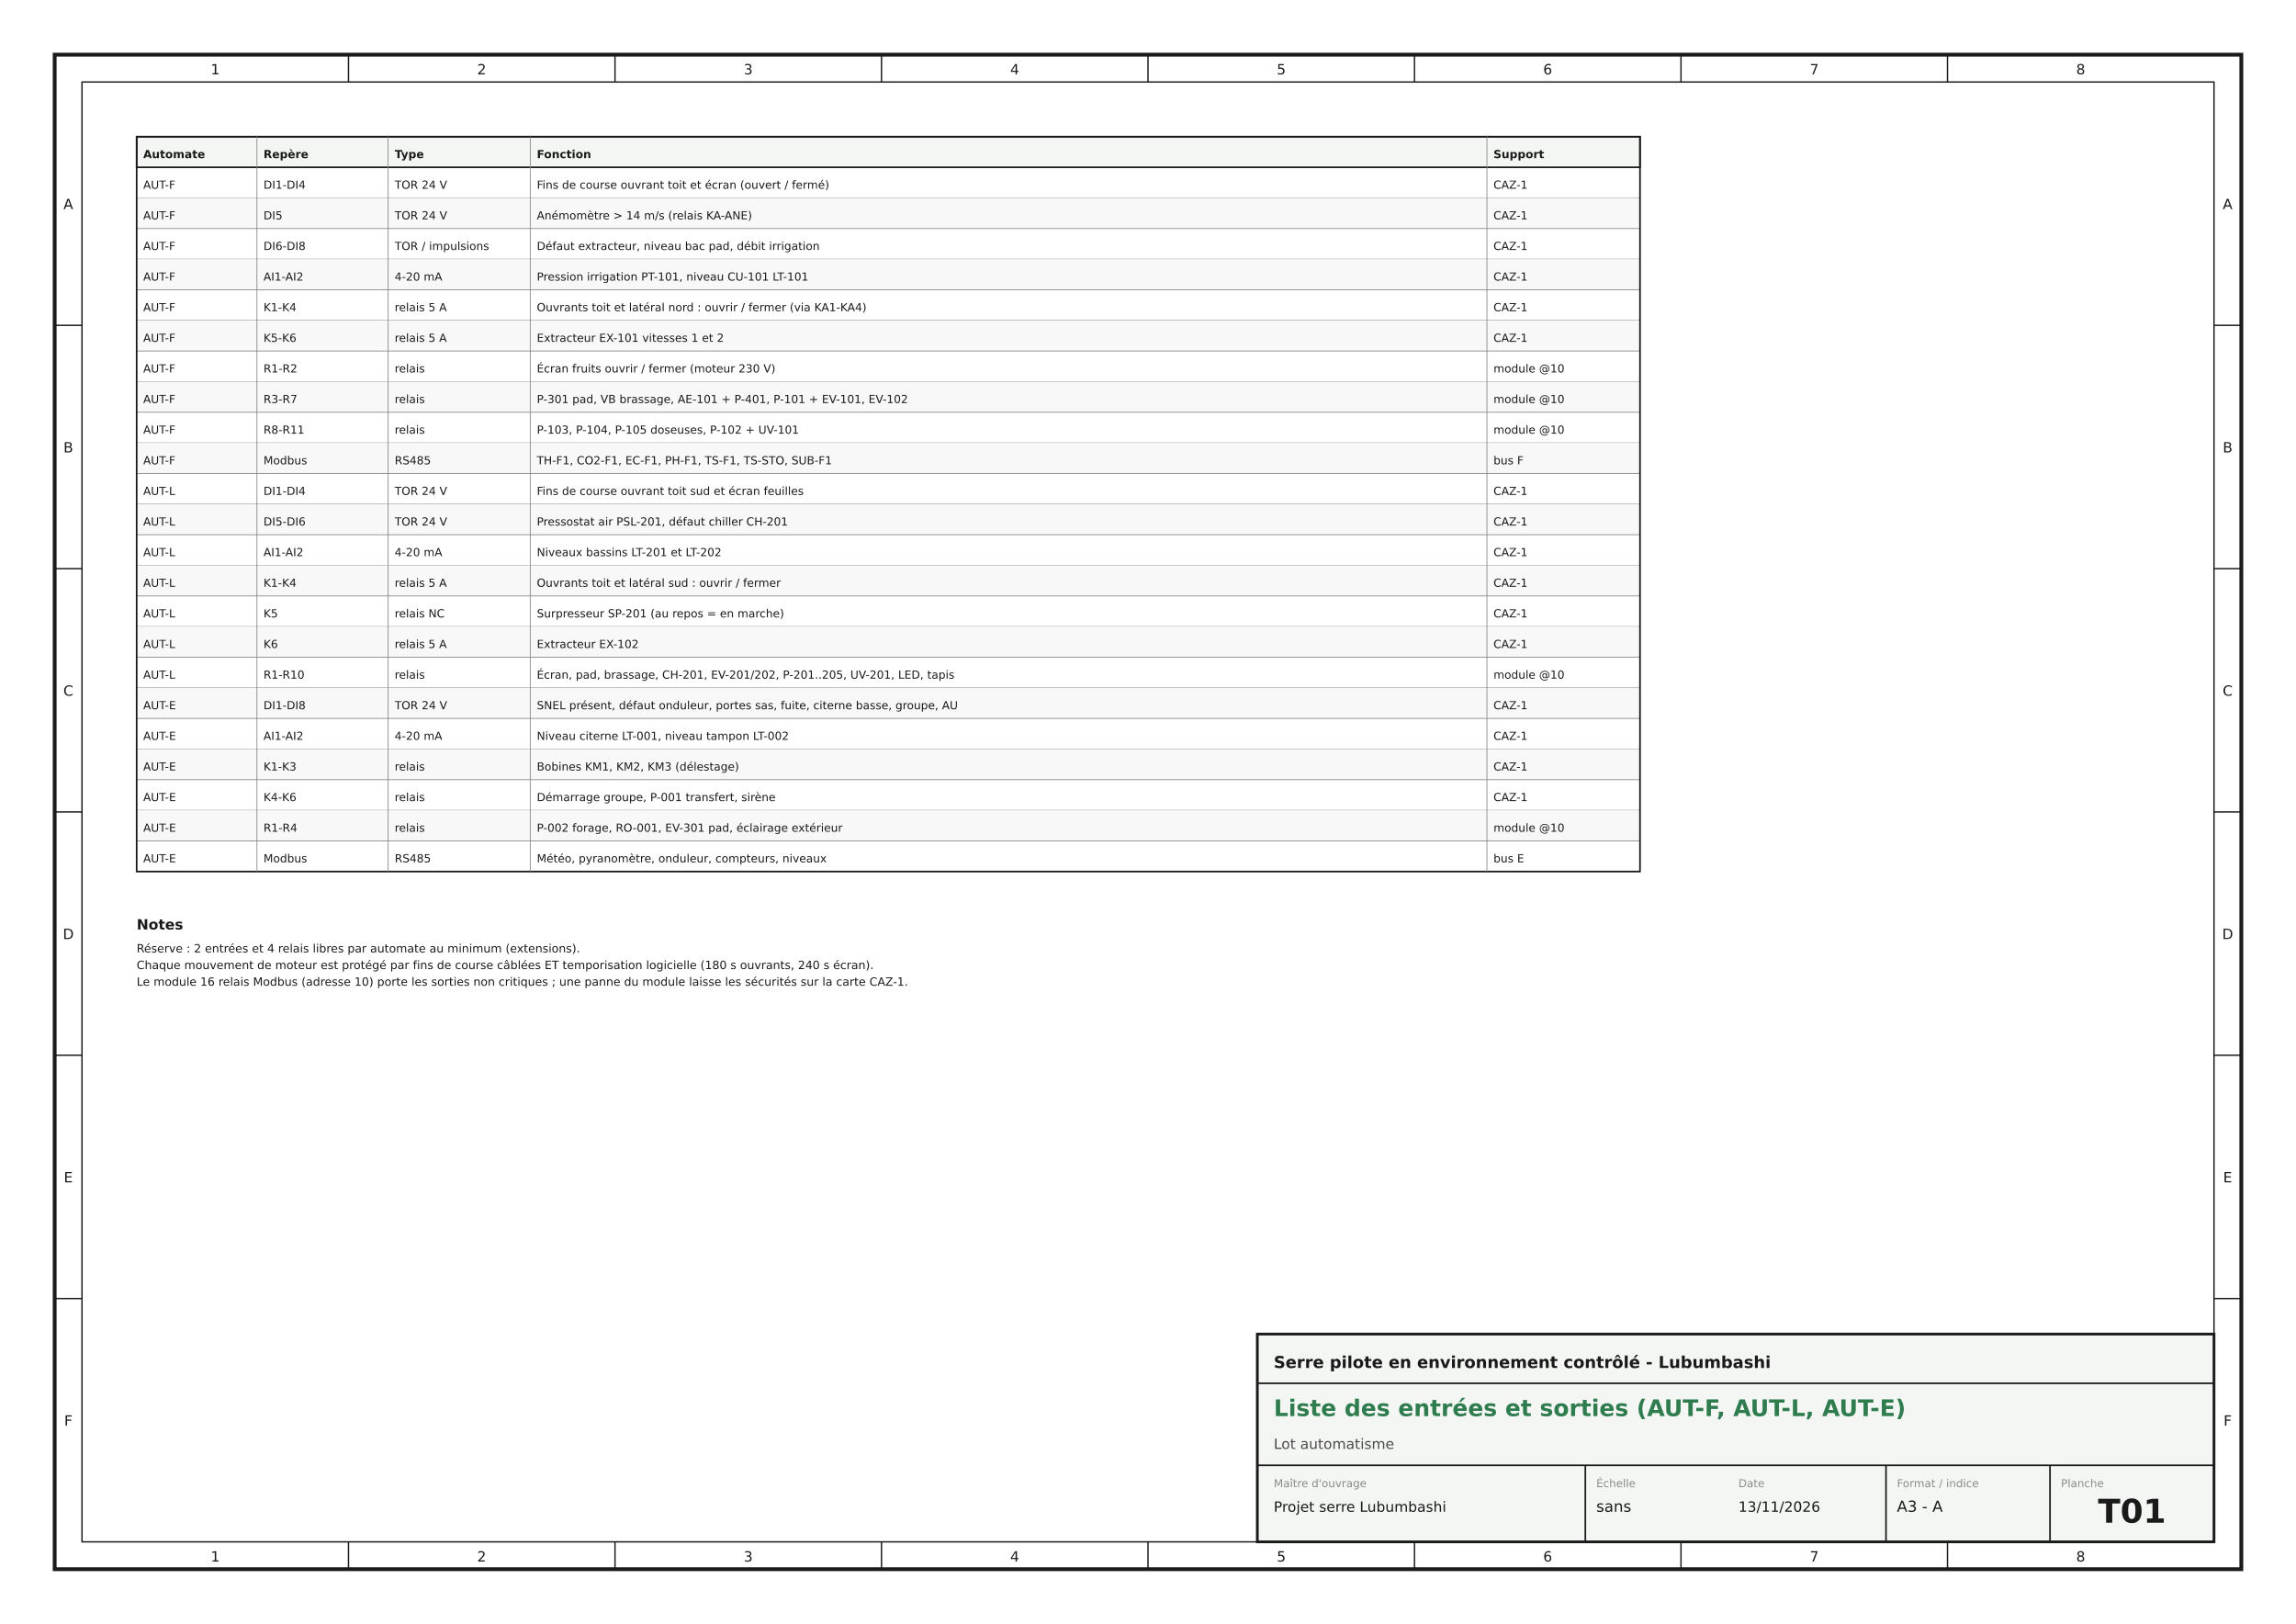
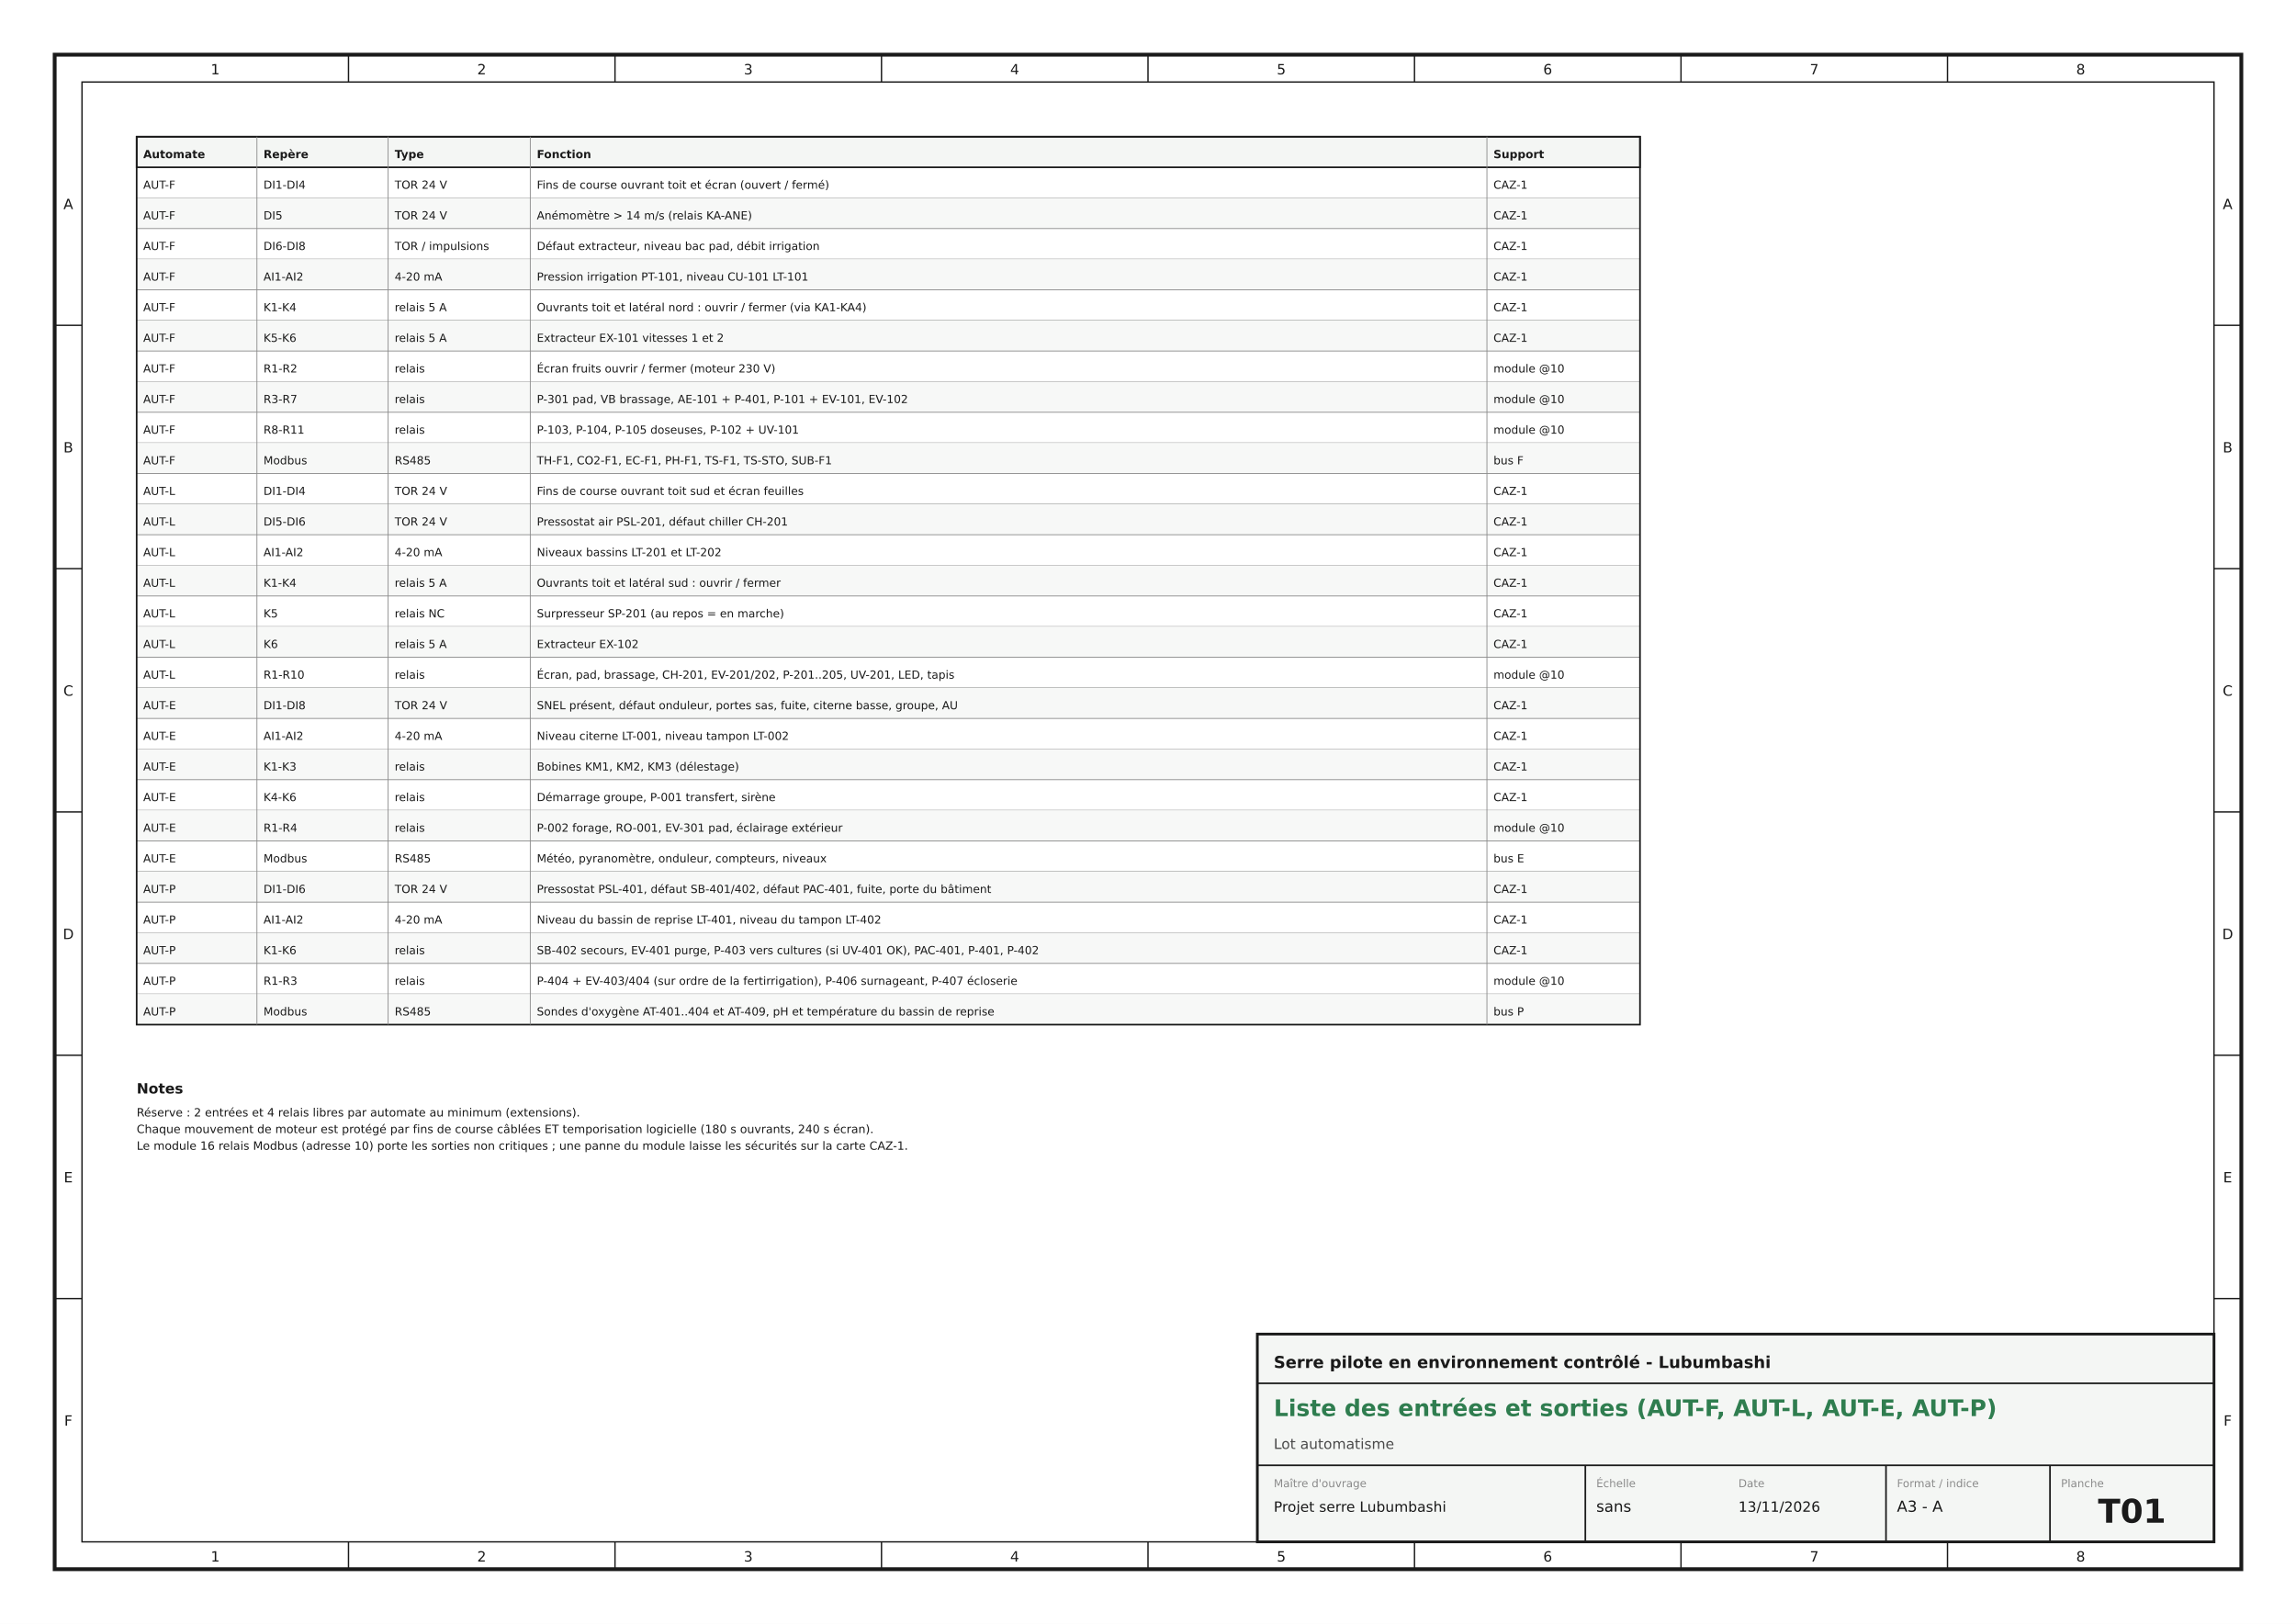
<svg xmlns="http://www.w3.org/2000/svg" width="420.0mm" height="297.0mm" viewBox="0 0 420.0 297.0" font-family="DejaVu Sans, Arial, sans-serif">
  <defs>
    <marker id="fl" viewBox="0 0 10 10" refX="9" refY="5" markerWidth="3.5" markerHeight="3.5" orient="auto-start-reverse">
      <path d="M0,0 L10,5 L0,10 Z" fill="#1a1a1a" />
    </marker>
    <marker id="fc" viewBox="0 0 10 10" refX="5" refY="5" markerWidth="2.6" markerHeight="2.6" orient="auto-start-reverse">
      <path d="M0,1 L10,5 L0,9 Z" fill="#4a4a4a" />
    </marker>
    <pattern id="hach" width="2" height="2" patternUnits="userSpaceOnUse" patternTransform="rotate(45)">
      <line x1="0" y1="0" x2="0" y2="2" stroke="#8a8a8a" stroke-width="0.25" />
    </pattern>
    <pattern id="beton" width="4" height="4" patternUnits="userSpaceOnUse">
      <circle cx="1" cy="1" r="0.3" fill="#8a8a8a" />
      <circle cx="3" cy="2.6" r="0.25" fill="#8a8a8a" />
    </pattern>
  </defs>
  <rect width="420.0" height="297.0" fill="#fff" />
  <rect x="25.00" y="25.00" width="275.00" height="5.60" rx="0" fill="#f4f6f4" stroke="#1a1a1a" stroke-width="0.3" />
  <text x="26.20" y="28.92" font-size="2.05" text-anchor="start" fill="#1a1a1a" font-weight="700">Automate</text>
  <text x="48.20" y="28.92" font-size="2.05" text-anchor="start" fill="#1a1a1a" font-weight="700">Repère</text>
  <text x="72.20" y="28.92" font-size="2.05" text-anchor="start" fill="#1a1a1a" font-weight="700">Type</text>
  <text x="98.20" y="28.92" font-size="2.05" text-anchor="start" fill="#1a1a1a" font-weight="700">Fonction</text>
  <text x="273.20" y="28.92" font-size="2.05" text-anchor="start" fill="#1a1a1a" font-weight="700">Support</text>
  <text x="26.20" y="34.52" font-size="2.05" text-anchor="start" fill="#1a1a1a">AUT-F</text>
  <text x="48.20" y="34.52" font-size="2.05" text-anchor="start" fill="#1a1a1a">DI1-DI4</text>
  <text x="72.20" y="34.52" font-size="2.05" text-anchor="start" fill="#1a1a1a">TOR 24 V</text>
  <text x="98.20" y="34.52" font-size="2.05" text-anchor="start" fill="#1a1a1a">Fins de course ouvrant toit et écran (ouvert / fermé)</text>
  <text x="273.20" y="34.52" font-size="2.05" text-anchor="start" fill="#1a1a1a">CAZ-1</text>
  <line x1="25.00" y1="36.20" x2="300.00" y2="36.20" stroke="#8a8a8a" stroke-width="0.15" />
  <rect x="25.00" y="36.20" width="275.00" height="5.60" rx="0" fill="#f7f8f7" stroke="none" stroke-width="0" />
  <text x="26.20" y="40.12" font-size="2.05" text-anchor="start" fill="#1a1a1a">AUT-F</text>
  <text x="48.20" y="40.12" font-size="2.05" text-anchor="start" fill="#1a1a1a">DI5</text>
  <text x="72.20" y="40.12" font-size="2.05" text-anchor="start" fill="#1a1a1a">TOR 24 V</text>
  <text x="98.20" y="40.12" font-size="2.05" text-anchor="start" fill="#1a1a1a">Anémomètre &gt; 14 m/s (relais KA-ANE)</text>
  <text x="273.20" y="40.12" font-size="2.05" text-anchor="start" fill="#1a1a1a">CAZ-1</text>
  <line x1="25.00" y1="41.80" x2="300.00" y2="41.80" stroke="#8a8a8a" stroke-width="0.15" />
  <text x="26.20" y="45.72" font-size="2.05" text-anchor="start" fill="#1a1a1a">AUT-F</text>
  <text x="48.20" y="45.72" font-size="2.05" text-anchor="start" fill="#1a1a1a">DI6-DI8</text>
  <text x="72.20" y="45.72" font-size="2.05" text-anchor="start" fill="#1a1a1a">TOR / impulsions</text>
  <text x="98.20" y="45.72" font-size="2.05" text-anchor="start" fill="#1a1a1a">Défaut extracteur, niveau bac pad, débit irrigation</text>
  <text x="273.20" y="45.72" font-size="2.05" text-anchor="start" fill="#1a1a1a">CAZ-1</text>
  <line x1="25.00" y1="47.40" x2="300.00" y2="47.40" stroke="#8a8a8a" stroke-width="0.15" />
  <rect x="25.00" y="47.40" width="275.00" height="5.60" rx="0" fill="#f7f8f7" stroke="none" stroke-width="0" />
  <text x="26.20" y="51.32" font-size="2.05" text-anchor="start" fill="#1a1a1a">AUT-F</text>
  <text x="48.20" y="51.32" font-size="2.05" text-anchor="start" fill="#1a1a1a">AI1-AI2</text>
  <text x="72.20" y="51.32" font-size="2.05" text-anchor="start" fill="#1a1a1a">4-20 mA</text>
  <text x="98.20" y="51.32" font-size="2.05" text-anchor="start" fill="#1a1a1a">Pression irrigation PT-101, niveau CU-101 LT-101</text>
  <text x="273.20" y="51.32" font-size="2.05" text-anchor="start" fill="#1a1a1a">CAZ-1</text>
  <line x1="25.00" y1="53.00" x2="300.00" y2="53.00" stroke="#8a8a8a" stroke-width="0.15" />
  <text x="26.20" y="56.92" font-size="2.05" text-anchor="start" fill="#1a1a1a">AUT-F</text>
  <text x="48.20" y="56.92" font-size="2.05" text-anchor="start" fill="#1a1a1a">K1-K4</text>
  <text x="72.20" y="56.92" font-size="2.05" text-anchor="start" fill="#1a1a1a">relais 5 A</text>
  <text x="98.20" y="56.92" font-size="2.05" text-anchor="start" fill="#1a1a1a">Ouvrants toit et latéral nord : ouvrir / fermer (via KA1-KA4)</text>
  <text x="273.20" y="56.92" font-size="2.05" text-anchor="start" fill="#1a1a1a">CAZ-1</text>
  <line x1="25.00" y1="58.60" x2="300.00" y2="58.60" stroke="#8a8a8a" stroke-width="0.15" />
  <rect x="25.00" y="58.60" width="275.00" height="5.60" rx="0" fill="#f7f8f7" stroke="none" stroke-width="0" />
  <text x="26.20" y="62.52" font-size="2.05" text-anchor="start" fill="#1a1a1a">AUT-F</text>
  <text x="48.20" y="62.52" font-size="2.05" text-anchor="start" fill="#1a1a1a">K5-K6</text>
  <text x="72.20" y="62.52" font-size="2.05" text-anchor="start" fill="#1a1a1a">relais 5 A</text>
  <text x="98.20" y="62.52" font-size="2.05" text-anchor="start" fill="#1a1a1a">Extracteur EX-101 vitesses 1 et 2</text>
  <text x="273.20" y="62.52" font-size="2.05" text-anchor="start" fill="#1a1a1a">CAZ-1</text>
  <line x1="25.00" y1="64.20" x2="300.00" y2="64.20" stroke="#8a8a8a" stroke-width="0.15" />
  <text x="26.20" y="68.12" font-size="2.05" text-anchor="start" fill="#1a1a1a">AUT-F</text>
  <text x="48.20" y="68.12" font-size="2.05" text-anchor="start" fill="#1a1a1a">R1-R2</text>
  <text x="72.20" y="68.12" font-size="2.05" text-anchor="start" fill="#1a1a1a">relais</text>
  <text x="98.20" y="68.12" font-size="2.05" text-anchor="start" fill="#1a1a1a">Écran fruits ouvrir / fermer (moteur 230 V)</text>
  <text x="273.20" y="68.12" font-size="2.05" text-anchor="start" fill="#1a1a1a">module @10</text>
  <line x1="25.00" y1="69.80" x2="300.00" y2="69.80" stroke="#8a8a8a" stroke-width="0.15" />
  <rect x="25.00" y="69.80" width="275.00" height="5.60" rx="0" fill="#f7f8f7" stroke="none" stroke-width="0" />
  <text x="26.20" y="73.72" font-size="2.05" text-anchor="start" fill="#1a1a1a">AUT-F</text>
  <text x="48.20" y="73.72" font-size="2.05" text-anchor="start" fill="#1a1a1a">R3-R7</text>
  <text x="72.20" y="73.72" font-size="2.05" text-anchor="start" fill="#1a1a1a">relais</text>
  <text x="98.20" y="73.72" font-size="2.05" text-anchor="start" fill="#1a1a1a">P-301 pad, VB brassage, AE-101 + P-401, P-101 + EV-101, EV-102</text>
  <text x="273.20" y="73.72" font-size="2.05" text-anchor="start" fill="#1a1a1a">module @10</text>
  <line x1="25.00" y1="75.40" x2="300.00" y2="75.40" stroke="#8a8a8a" stroke-width="0.15" />
  <text x="26.20" y="79.32" font-size="2.05" text-anchor="start" fill="#1a1a1a">AUT-F</text>
  <text x="48.20" y="79.32" font-size="2.05" text-anchor="start" fill="#1a1a1a">R8-R11</text>
  <text x="72.20" y="79.32" font-size="2.05" text-anchor="start" fill="#1a1a1a">relais</text>
  <text x="98.20" y="79.32" font-size="2.05" text-anchor="start" fill="#1a1a1a">P-103, P-104, P-105 doseuses, P-102 + UV-101</text>
  <text x="273.20" y="79.32" font-size="2.05" text-anchor="start" fill="#1a1a1a">module @10</text>
  <line x1="25.00" y1="81.00" x2="300.00" y2="81.00" stroke="#8a8a8a" stroke-width="0.15" />
  <rect x="25.00" y="81.00" width="275.00" height="5.60" rx="0" fill="#f7f8f7" stroke="none" stroke-width="0" />
  <text x="26.20" y="84.92" font-size="2.05" text-anchor="start" fill="#1a1a1a">AUT-F</text>
  <text x="48.20" y="84.92" font-size="2.05" text-anchor="start" fill="#1a1a1a">Modbus</text>
  <text x="72.20" y="84.92" font-size="2.05" text-anchor="start" fill="#1a1a1a">RS485</text>
  <text x="98.20" y="84.92" font-size="2.05" text-anchor="start" fill="#1a1a1a">TH-F1, CO2-F1, EC-F1, PH-F1, TS-F1, TS-STO, SUB-F1</text>
  <text x="273.20" y="84.92" font-size="2.05" text-anchor="start" fill="#1a1a1a">bus F</text>
  <line x1="25.00" y1="86.60" x2="300.00" y2="86.60" stroke="#8a8a8a" stroke-width="0.15" />
  <text x="26.20" y="90.52" font-size="2.05" text-anchor="start" fill="#1a1a1a">AUT-L</text>
  <text x="48.20" y="90.52" font-size="2.05" text-anchor="start" fill="#1a1a1a">DI1-DI4</text>
  <text x="72.20" y="90.52" font-size="2.05" text-anchor="start" fill="#1a1a1a">TOR 24 V</text>
  <text x="98.20" y="90.52" font-size="2.05" text-anchor="start" fill="#1a1a1a">Fins de course ouvrant toit sud et écran feuilles</text>
  <text x="273.20" y="90.52" font-size="2.05" text-anchor="start" fill="#1a1a1a">CAZ-1</text>
  <line x1="25.00" y1="92.20" x2="300.00" y2="92.20" stroke="#8a8a8a" stroke-width="0.15" />
  <rect x="25.00" y="92.20" width="275.00" height="5.60" rx="0" fill="#f7f8f7" stroke="none" stroke-width="0" />
  <text x="26.20" y="96.12" font-size="2.05" text-anchor="start" fill="#1a1a1a">AUT-L</text>
  <text x="48.20" y="96.12" font-size="2.05" text-anchor="start" fill="#1a1a1a">DI5-DI6</text>
  <text x="72.20" y="96.12" font-size="2.05" text-anchor="start" fill="#1a1a1a">TOR 24 V</text>
  <text x="98.20" y="96.12" font-size="2.05" text-anchor="start" fill="#1a1a1a">Pressostat air PSL-201, défaut chiller CH-201</text>
  <text x="273.20" y="96.12" font-size="2.05" text-anchor="start" fill="#1a1a1a">CAZ-1</text>
  <line x1="25.00" y1="97.80" x2="300.00" y2="97.80" stroke="#8a8a8a" stroke-width="0.15" />
  <text x="26.20" y="101.72" font-size="2.05" text-anchor="start" fill="#1a1a1a">AUT-L</text>
  <text x="48.20" y="101.72" font-size="2.05" text-anchor="start" fill="#1a1a1a">AI1-AI2</text>
  <text x="72.20" y="101.72" font-size="2.05" text-anchor="start" fill="#1a1a1a">4-20 mA</text>
  <text x="98.20" y="101.72" font-size="2.05" text-anchor="start" fill="#1a1a1a">Niveaux bassins LT-201 et LT-202</text>
  <text x="273.20" y="101.72" font-size="2.05" text-anchor="start" fill="#1a1a1a">CAZ-1</text>
  <line x1="25.00" y1="103.40" x2="300.00" y2="103.40" stroke="#8a8a8a" stroke-width="0.15" />
  <rect x="25.00" y="103.40" width="275.00" height="5.60" rx="0" fill="#f7f8f7" stroke="none" stroke-width="0" />
  <text x="26.20" y="107.32" font-size="2.05" text-anchor="start" fill="#1a1a1a">AUT-L</text>
  <text x="48.20" y="107.32" font-size="2.05" text-anchor="start" fill="#1a1a1a">K1-K4</text>
  <text x="72.20" y="107.32" font-size="2.05" text-anchor="start" fill="#1a1a1a">relais 5 A</text>
  <text x="98.20" y="107.32" font-size="2.05" text-anchor="start" fill="#1a1a1a">Ouvrants toit et latéral sud : ouvrir / fermer</text>
  <text x="273.20" y="107.32" font-size="2.05" text-anchor="start" fill="#1a1a1a">CAZ-1</text>
  <line x1="25.00" y1="109.00" x2="300.00" y2="109.00" stroke="#8a8a8a" stroke-width="0.15" />
  <text x="26.20" y="112.92" font-size="2.05" text-anchor="start" fill="#1a1a1a">AUT-L</text>
  <text x="48.20" y="112.92" font-size="2.05" text-anchor="start" fill="#1a1a1a">K5</text>
  <text x="72.20" y="112.92" font-size="2.05" text-anchor="start" fill="#1a1a1a">relais NC</text>
  <text x="98.20" y="112.92" font-size="2.05" text-anchor="start" fill="#1a1a1a">Surpresseur SP-201 (au repos = en marche)</text>
  <text x="273.20" y="112.92" font-size="2.05" text-anchor="start" fill="#1a1a1a">CAZ-1</text>
  <line x1="25.00" y1="114.60" x2="300.00" y2="114.60" stroke="#8a8a8a" stroke-width="0.15" />
  <rect x="25.00" y="114.60" width="275.00" height="5.60" rx="0" fill="#f7f8f7" stroke="none" stroke-width="0" />
  <text x="26.20" y="118.52" font-size="2.05" text-anchor="start" fill="#1a1a1a">AUT-L</text>
  <text x="48.20" y="118.52" font-size="2.05" text-anchor="start" fill="#1a1a1a">K6</text>
  <text x="72.20" y="118.52" font-size="2.05" text-anchor="start" fill="#1a1a1a">relais 5 A</text>
  <text x="98.20" y="118.52" font-size="2.05" text-anchor="start" fill="#1a1a1a">Extracteur EX-102</text>
  <text x="273.20" y="118.52" font-size="2.05" text-anchor="start" fill="#1a1a1a">CAZ-1</text>
  <line x1="25.00" y1="120.20" x2="300.00" y2="120.20" stroke="#8a8a8a" stroke-width="0.15" />
  <text x="26.20" y="124.12" font-size="2.05" text-anchor="start" fill="#1a1a1a">AUT-L</text>
  <text x="48.20" y="124.12" font-size="2.05" text-anchor="start" fill="#1a1a1a">R1-R10</text>
  <text x="72.20" y="124.12" font-size="2.05" text-anchor="start" fill="#1a1a1a">relais</text>
  <text x="98.20" y="124.12" font-size="2.05" text-anchor="start" fill="#1a1a1a">Écran, pad, brassage, CH-201, EV-201/202, P-201..205, UV-201, LED, tapis</text>
  <text x="273.20" y="124.12" font-size="2.05" text-anchor="start" fill="#1a1a1a">module @10</text>
  <line x1="25.00" y1="125.80" x2="300.00" y2="125.80" stroke="#8a8a8a" stroke-width="0.15" />
  <rect x="25.00" y="125.80" width="275.00" height="5.60" rx="0" fill="#f7f8f7" stroke="none" stroke-width="0" />
  <text x="26.20" y="129.72" font-size="2.05" text-anchor="start" fill="#1a1a1a">AUT-E</text>
  <text x="48.20" y="129.72" font-size="2.05" text-anchor="start" fill="#1a1a1a">DI1-DI8</text>
  <text x="72.20" y="129.72" font-size="2.05" text-anchor="start" fill="#1a1a1a">TOR 24 V</text>
  <text x="98.20" y="129.72" font-size="2.05" text-anchor="start" fill="#1a1a1a">SNEL présent, défaut onduleur, portes sas, fuite, citerne basse, groupe, AU</text>
  <text x="273.20" y="129.72" font-size="2.05" text-anchor="start" fill="#1a1a1a">CAZ-1</text>
  <line x1="25.00" y1="131.40" x2="300.00" y2="131.40" stroke="#8a8a8a" stroke-width="0.15" />
  <text x="26.20" y="135.32" font-size="2.05" text-anchor="start" fill="#1a1a1a">AUT-E</text>
  <text x="48.20" y="135.32" font-size="2.05" text-anchor="start" fill="#1a1a1a">AI1-AI2</text>
  <text x="72.20" y="135.32" font-size="2.05" text-anchor="start" fill="#1a1a1a">4-20 mA</text>
  <text x="98.20" y="135.32" font-size="2.05" text-anchor="start" fill="#1a1a1a">Niveau citerne LT-001, niveau tampon LT-002</text>
  <text x="273.20" y="135.32" font-size="2.05" text-anchor="start" fill="#1a1a1a">CAZ-1</text>
  <line x1="25.00" y1="137.00" x2="300.00" y2="137.00" stroke="#8a8a8a" stroke-width="0.15" />
  <rect x="25.00" y="137.00" width="275.00" height="5.60" rx="0" fill="#f7f8f7" stroke="none" stroke-width="0" />
  <text x="26.20" y="140.92" font-size="2.05" text-anchor="start" fill="#1a1a1a">AUT-E</text>
  <text x="48.20" y="140.92" font-size="2.05" text-anchor="start" fill="#1a1a1a">K1-K3</text>
  <text x="72.20" y="140.92" font-size="2.05" text-anchor="start" fill="#1a1a1a">relais</text>
  <text x="98.20" y="140.92" font-size="2.05" text-anchor="start" fill="#1a1a1a">Bobines KM1, KM2, KM3 (délestage)</text>
  <text x="273.20" y="140.92" font-size="2.05" text-anchor="start" fill="#1a1a1a">CAZ-1</text>
  <line x1="25.00" y1="142.60" x2="300.00" y2="142.60" stroke="#8a8a8a" stroke-width="0.15" />
  <text x="26.20" y="146.52" font-size="2.05" text-anchor="start" fill="#1a1a1a">AUT-E</text>
  <text x="48.20" y="146.52" font-size="2.05" text-anchor="start" fill="#1a1a1a">K4-K6</text>
  <text x="72.20" y="146.52" font-size="2.05" text-anchor="start" fill="#1a1a1a">relais</text>
  <text x="98.20" y="146.52" font-size="2.05" text-anchor="start" fill="#1a1a1a">Démarrage groupe, P-001 transfert, sirène</text>
  <text x="273.20" y="146.52" font-size="2.05" text-anchor="start" fill="#1a1a1a">CAZ-1</text>
  <line x1="25.00" y1="148.20" x2="300.00" y2="148.20" stroke="#8a8a8a" stroke-width="0.15" />
  <rect x="25.00" y="148.20" width="275.00" height="5.60" rx="0" fill="#f7f8f7" stroke="none" stroke-width="0" />
  <text x="26.20" y="152.12" font-size="2.05" text-anchor="start" fill="#1a1a1a">AUT-E</text>
  <text x="48.20" y="152.12" font-size="2.05" text-anchor="start" fill="#1a1a1a">R1-R4</text>
  <text x="72.20" y="152.12" font-size="2.05" text-anchor="start" fill="#1a1a1a">relais</text>
  <text x="98.20" y="152.12" font-size="2.05" text-anchor="start" fill="#1a1a1a">P-002 forage, RO-001, EV-301 pad, éclairage extérieur</text>
  <text x="273.20" y="152.12" font-size="2.05" text-anchor="start" fill="#1a1a1a">module @10</text>
  <line x1="25.00" y1="153.80" x2="300.00" y2="153.80" stroke="#8a8a8a" stroke-width="0.15" />
  <text x="26.20" y="157.72" font-size="2.05" text-anchor="start" fill="#1a1a1a">AUT-E</text>
  <text x="48.20" y="157.72" font-size="2.05" text-anchor="start" fill="#1a1a1a">Modbus</text>
  <text x="72.20" y="157.72" font-size="2.05" text-anchor="start" fill="#1a1a1a">RS485</text>
  <text x="98.20" y="157.72" font-size="2.05" text-anchor="start" fill="#1a1a1a">Météo, pyranomètre, onduleur, compteurs, niveaux</text>
  <text x="273.20" y="157.72" font-size="2.05" text-anchor="start" fill="#1a1a1a">bus E</text>
  <line x1="25.00" y1="159.40" x2="300.00" y2="159.40" stroke="#8a8a8a" stroke-width="0.15" />
-   <rect x="25.00" y="25.00" width="275.00" height="134.40" rx="0" fill="none" stroke="#1a1a1a" stroke-width="0.3" />
-   <line x1="47.00" y1="25.00" x2="47.00" y2="159.40" stroke="#8a8a8a" stroke-width="0.15" />
-   <line x1="71.00" y1="25.00" x2="71.00" y2="159.40" stroke="#8a8a8a" stroke-width="0.15" />
-   <line x1="97.00" y1="25.00" x2="97.00" y2="159.40" stroke="#8a8a8a" stroke-width="0.15" />
-   <line x1="272.00" y1="25.00" x2="272.00" y2="159.40" stroke="#8a8a8a" stroke-width="0.15" />
-   <text x="25.00" y="170.00" font-size="2.6" text-anchor="start" fill="#1a1a1a" font-weight="700">Notes</text>
-   <text x="25.00" y="174.20" font-size="2.1" text-anchor="start" fill="#1a1a1a">Réserve : 2 entrées et 4 relais libres par automate au minimum (extensions).</text>
-   <text x="25.00" y="177.24" font-size="2.1" text-anchor="start" fill="#1a1a1a">Chaque mouvement de moteur est protégé par fins de course câblées ET temporisation logicielle (180 s ouvrants, 240 s écran).</text>
-   <text x="25.00" y="180.29" font-size="2.1" text-anchor="start" fill="#1a1a1a">Le module 16 relais Modbus (adresse 10) porte les sorties non critiques ; une panne du module laisse les sécurités sur la carte CAZ-1.</text>
+   <rect x="25.00" y="159.40" width="275.00" height="5.60" rx="0" fill="#f7f8f7" stroke="none" stroke-width="0" />
+   <text x="26.20" y="163.32" font-size="2.05" text-anchor="start" fill="#1a1a1a">AUT-P</text>
+   <text x="48.20" y="163.32" font-size="2.05" text-anchor="start" fill="#1a1a1a">DI1-DI6</text>
+   <text x="72.20" y="163.32" font-size="2.05" text-anchor="start" fill="#1a1a1a">TOR 24 V</text>
+   <text x="98.20" y="163.32" font-size="2.05" text-anchor="start" fill="#1a1a1a">Pressostat PSL-401, défaut SB-401/402, défaut PAC-401, fuite, porte du bâtiment</text>
+   <text x="273.20" y="163.32" font-size="2.05" text-anchor="start" fill="#1a1a1a">CAZ-1</text>
+   <line x1="25.00" y1="165.00" x2="300.00" y2="165.00" stroke="#8a8a8a" stroke-width="0.15" />
+   <text x="26.20" y="168.92" font-size="2.05" text-anchor="start" fill="#1a1a1a">AUT-P</text>
+   <text x="48.20" y="168.92" font-size="2.05" text-anchor="start" fill="#1a1a1a">AI1-AI2</text>
+   <text x="72.20" y="168.92" font-size="2.05" text-anchor="start" fill="#1a1a1a">4-20 mA</text>
+   <text x="98.20" y="168.92" font-size="2.05" text-anchor="start" fill="#1a1a1a">Niveau du bassin de reprise LT-401, niveau du tampon LT-402</text>
+   <text x="273.20" y="168.92" font-size="2.05" text-anchor="start" fill="#1a1a1a">CAZ-1</text>
+   <line x1="25.00" y1="170.60" x2="300.00" y2="170.60" stroke="#8a8a8a" stroke-width="0.15" />
+   <rect x="25.00" y="170.60" width="275.00" height="5.60" rx="0" fill="#f7f8f7" stroke="none" stroke-width="0" />
+   <text x="26.20" y="174.52" font-size="2.05" text-anchor="start" fill="#1a1a1a">AUT-P</text>
+   <text x="48.20" y="174.52" font-size="2.05" text-anchor="start" fill="#1a1a1a">K1-K6</text>
+   <text x="72.20" y="174.52" font-size="2.05" text-anchor="start" fill="#1a1a1a">relais</text>
+   <text x="98.20" y="174.52" font-size="2.05" text-anchor="start" fill="#1a1a1a">SB-402 secours, EV-401 purge, P-403 vers cultures (si UV-401 OK), PAC-401, P-401, P-402</text>
+   <text x="273.20" y="174.52" font-size="2.05" text-anchor="start" fill="#1a1a1a">CAZ-1</text>
+   <line x1="25.00" y1="176.20" x2="300.00" y2="176.20" stroke="#8a8a8a" stroke-width="0.15" />
+   <text x="26.20" y="180.12" font-size="2.05" text-anchor="start" fill="#1a1a1a">AUT-P</text>
+   <text x="48.20" y="180.12" font-size="2.05" text-anchor="start" fill="#1a1a1a">R1-R3</text>
+   <text x="72.20" y="180.12" font-size="2.05" text-anchor="start" fill="#1a1a1a">relais</text>
+   <text x="98.20" y="180.12" font-size="2.05" text-anchor="start" fill="#1a1a1a">P-404 + EV-403/404 (sur ordre de la fertirrigation), P-406 surnageant, P-407 écloserie</text>
+   <text x="273.20" y="180.12" font-size="2.05" text-anchor="start" fill="#1a1a1a">module @10</text>
+   <line x1="25.00" y1="181.80" x2="300.00" y2="181.80" stroke="#8a8a8a" stroke-width="0.15" />
+   <rect x="25.00" y="181.80" width="275.00" height="5.60" rx="0" fill="#f7f8f7" stroke="none" stroke-width="0" />
+   <text x="26.20" y="185.72" font-size="2.05" text-anchor="start" fill="#1a1a1a">AUT-P</text>
+   <text x="48.20" y="185.72" font-size="2.05" text-anchor="start" fill="#1a1a1a">Modbus</text>
+   <text x="72.20" y="185.72" font-size="2.05" text-anchor="start" fill="#1a1a1a">RS485</text>
+   <text x="98.20" y="185.72" font-size="2.05" text-anchor="start" fill="#1a1a1a">Sondes d'oxygène AT-401..404 et AT-409, pH et température du bassin de reprise</text>
+   <text x="273.20" y="185.72" font-size="2.05" text-anchor="start" fill="#1a1a1a">bus P</text>
+   <line x1="25.00" y1="187.40" x2="300.00" y2="187.40" stroke="#8a8a8a" stroke-width="0.15" />
+   <rect x="25.00" y="25.00" width="275.00" height="162.40" rx="0" fill="none" stroke="#1a1a1a" stroke-width="0.3" />
+   <line x1="47.00" y1="25.00" x2="47.00" y2="187.40" stroke="#8a8a8a" stroke-width="0.15" />
+   <line x1="71.00" y1="25.00" x2="71.00" y2="187.40" stroke="#8a8a8a" stroke-width="0.15" />
+   <line x1="97.00" y1="25.00" x2="97.00" y2="187.40" stroke="#8a8a8a" stroke-width="0.15" />
+   <line x1="272.00" y1="25.00" x2="272.00" y2="187.40" stroke="#8a8a8a" stroke-width="0.15" />
+   <text x="25.00" y="200.00" font-size="2.6" text-anchor="start" fill="#1a1a1a" font-weight="700">Notes</text>
+   <text x="25.00" y="204.20" font-size="2.1" text-anchor="start" fill="#1a1a1a">Réserve : 2 entrées et 4 relais libres par automate au minimum (extensions).</text>
+   <text x="25.00" y="207.24" font-size="2.1" text-anchor="start" fill="#1a1a1a">Chaque mouvement de moteur est protégé par fins de course câblées ET temporisation logicielle (180 s ouvrants, 240 s écran).</text>
+   <text x="25.00" y="210.29" font-size="2.1" text-anchor="start" fill="#1a1a1a">Le module 16 relais Modbus (adresse 10) porte les sorties non critiques ; une panne du module laisse les sécurités sur la carte CAZ-1.</text>
  <rect x="10.00" y="10.00" width="400.00" height="277.00" rx="0" fill="none" stroke="#1a1a1a" stroke-width="0.7" />
  <rect x="15.00" y="15.00" width="390.00" height="267.00" rx="0" fill="none" stroke="#1a1a1a" stroke-width="0.25" />
  <text x="39.38" y="13.60" font-size="2.6" text-anchor="middle" fill="#1a1a1a">1</text>
  <text x="39.38" y="285.60" font-size="2.6" text-anchor="middle" fill="#1a1a1a">1</text>
  <line x1="63.75" y1="10.00" x2="63.75" y2="15.00" stroke="#1a1a1a" stroke-width="0.25" />
  <line x1="63.75" y1="282.00" x2="63.75" y2="287.00" stroke="#1a1a1a" stroke-width="0.25" />
  <text x="88.12" y="13.60" font-size="2.6" text-anchor="middle" fill="#1a1a1a">2</text>
  <text x="88.12" y="285.60" font-size="2.6" text-anchor="middle" fill="#1a1a1a">2</text>
  <line x1="112.50" y1="10.00" x2="112.50" y2="15.00" stroke="#1a1a1a" stroke-width="0.25" />
  <line x1="112.50" y1="282.00" x2="112.50" y2="287.00" stroke="#1a1a1a" stroke-width="0.25" />
  <text x="136.88" y="13.60" font-size="2.6" text-anchor="middle" fill="#1a1a1a">3</text>
  <text x="136.88" y="285.60" font-size="2.6" text-anchor="middle" fill="#1a1a1a">3</text>
  <line x1="161.25" y1="10.00" x2="161.25" y2="15.00" stroke="#1a1a1a" stroke-width="0.25" />
  <line x1="161.25" y1="282.00" x2="161.25" y2="287.00" stroke="#1a1a1a" stroke-width="0.25" />
  <text x="185.62" y="13.60" font-size="2.6" text-anchor="middle" fill="#1a1a1a">4</text>
  <text x="185.62" y="285.60" font-size="2.6" text-anchor="middle" fill="#1a1a1a">4</text>
  <line x1="210.00" y1="10.00" x2="210.00" y2="15.00" stroke="#1a1a1a" stroke-width="0.25" />
  <line x1="210.00" y1="282.00" x2="210.00" y2="287.00" stroke="#1a1a1a" stroke-width="0.25" />
  <text x="234.38" y="13.60" font-size="2.6" text-anchor="middle" fill="#1a1a1a">5</text>
  <text x="234.38" y="285.60" font-size="2.6" text-anchor="middle" fill="#1a1a1a">5</text>
  <line x1="258.75" y1="10.00" x2="258.75" y2="15.00" stroke="#1a1a1a" stroke-width="0.25" />
  <line x1="258.75" y1="282.00" x2="258.75" y2="287.00" stroke="#1a1a1a" stroke-width="0.25" />
  <text x="283.12" y="13.60" font-size="2.6" text-anchor="middle" fill="#1a1a1a">6</text>
  <text x="283.12" y="285.60" font-size="2.6" text-anchor="middle" fill="#1a1a1a">6</text>
  <line x1="307.50" y1="10.00" x2="307.50" y2="15.00" stroke="#1a1a1a" stroke-width="0.25" />
  <line x1="307.50" y1="282.00" x2="307.50" y2="287.00" stroke="#1a1a1a" stroke-width="0.25" />
  <text x="331.88" y="13.60" font-size="2.6" text-anchor="middle" fill="#1a1a1a">7</text>
  <text x="331.88" y="285.60" font-size="2.6" text-anchor="middle" fill="#1a1a1a">7</text>
  <line x1="356.25" y1="10.00" x2="356.25" y2="15.00" stroke="#1a1a1a" stroke-width="0.25" />
  <line x1="356.25" y1="282.00" x2="356.25" y2="287.00" stroke="#1a1a1a" stroke-width="0.25" />
  <text x="380.62" y="13.60" font-size="2.6" text-anchor="middle" fill="#1a1a1a">8</text>
  <text x="380.62" y="285.60" font-size="2.6" text-anchor="middle" fill="#1a1a1a">8</text>
  <text x="12.50" y="38.25" font-size="2.6" text-anchor="middle" fill="#1a1a1a">A</text>
  <text x="407.50" y="38.25" font-size="2.6" text-anchor="middle" fill="#1a1a1a">A</text>
  <line x1="10.00" y1="59.50" x2="15.00" y2="59.50" stroke="#1a1a1a" stroke-width="0.25" />
  <line x1="405.00" y1="59.50" x2="410.00" y2="59.50" stroke="#1a1a1a" stroke-width="0.25" />
  <text x="12.50" y="82.75" font-size="2.6" text-anchor="middle" fill="#1a1a1a">B</text>
  <text x="407.50" y="82.75" font-size="2.6" text-anchor="middle" fill="#1a1a1a">B</text>
  <line x1="10.00" y1="104.00" x2="15.00" y2="104.00" stroke="#1a1a1a" stroke-width="0.25" />
  <line x1="405.00" y1="104.00" x2="410.00" y2="104.00" stroke="#1a1a1a" stroke-width="0.25" />
  <text x="12.50" y="127.25" font-size="2.6" text-anchor="middle" fill="#1a1a1a">C</text>
  <text x="407.50" y="127.25" font-size="2.6" text-anchor="middle" fill="#1a1a1a">C</text>
  <line x1="10.00" y1="148.50" x2="15.00" y2="148.50" stroke="#1a1a1a" stroke-width="0.25" />
  <line x1="405.00" y1="148.50" x2="410.00" y2="148.50" stroke="#1a1a1a" stroke-width="0.25" />
  <text x="12.50" y="171.75" font-size="2.6" text-anchor="middle" fill="#1a1a1a">D</text>
  <text x="407.50" y="171.75" font-size="2.6" text-anchor="middle" fill="#1a1a1a">D</text>
  <line x1="10.00" y1="193.00" x2="15.00" y2="193.00" stroke="#1a1a1a" stroke-width="0.25" />
  <line x1="405.00" y1="193.00" x2="410.00" y2="193.00" stroke="#1a1a1a" stroke-width="0.25" />
  <text x="12.50" y="216.25" font-size="2.6" text-anchor="middle" fill="#1a1a1a">E</text>
  <text x="407.50" y="216.25" font-size="2.6" text-anchor="middle" fill="#1a1a1a">E</text>
  <line x1="10.00" y1="237.50" x2="15.00" y2="237.50" stroke="#1a1a1a" stroke-width="0.25" />
  <line x1="405.00" y1="237.50" x2="410.00" y2="237.50" stroke="#1a1a1a" stroke-width="0.25" />
  <text x="12.50" y="260.75" font-size="2.6" text-anchor="middle" fill="#1a1a1a">F</text>
  <text x="407.50" y="260.75" font-size="2.6" text-anchor="middle" fill="#1a1a1a">F</text>
  <rect x="230.00" y="244.00" width="175.00" height="38.00" rx="0" fill="#f4f6f4" stroke="#1a1a1a" stroke-width="0.5" />
  <line x1="230.00" y1="253.00" x2="405.00" y2="253.00" stroke="#1a1a1a" stroke-width="0.3" />
  <line x1="230.00" y1="268.00" x2="405.00" y2="268.00" stroke="#1a1a1a" stroke-width="0.3" />
  <line x1="345.00" y1="268.00" x2="345.00" y2="282.00" stroke="#1a1a1a" stroke-width="0.3" />
  <line x1="375.00" y1="268.00" x2="375.00" y2="282.00" stroke="#1a1a1a" stroke-width="0.3" />
  <line x1="290.00" y1="268.00" x2="290.00" y2="282.00" stroke="#1a1a1a" stroke-width="0.3" />
  <text x="233.00" y="250.20" font-size="3.0" text-anchor="start" fill="#1a1a1a" font-weight="700">Serre pilote en environnement contrôlé - Lubumbashi</text>
-   <text x="233.00" y="259.00" font-size="4.2" text-anchor="start" fill="#2f7d4f" font-weight="700">Liste des entrées et sorties (AUT-F, AUT-L, AUT-E)</text>
+   <text x="233.00" y="259.00" font-size="4.2" text-anchor="start" fill="#2f7d4f" font-weight="700">Liste des entrées et sorties (AUT-F, AUT-L, AUT-E, AUT-P)</text>
  <text x="233.00" y="265.00" font-size="2.6" text-anchor="start" fill="#4a4a4a">Lot automatisme</text>
  <text x="233.00" y="272.00" font-size="2.0" text-anchor="start" fill="#8a8a8a">Maître d'ouvrage</text>
  <text x="233.00" y="276.50" font-size="2.6" text-anchor="start" fill="#1a1a1a">Projet serre Lubumbashi</text>
  <text x="292.00" y="272.00" font-size="2.0" text-anchor="start" fill="#8a8a8a">Échelle</text>
  <text x="292.00" y="276.50" font-size="2.8" text-anchor="start" fill="#1a1a1a">sans</text>
  <text x="318.00" y="272.00" font-size="2.0" text-anchor="start" fill="#8a8a8a">Date</text>
  <text x="318.00" y="276.50" font-size="2.6" text-anchor="start" fill="#1a1a1a">13/11/2026</text>
  <text x="347.00" y="272.00" font-size="2.0" text-anchor="start" fill="#8a8a8a">Format / indice</text>
  <text x="347.00" y="276.50" font-size="2.8" text-anchor="start" fill="#1a1a1a">A3  -  A</text>
  <text x="377.00" y="272.00" font-size="2.0" text-anchor="start" fill="#8a8a8a">Planche</text>
  <text x="390.00" y="278.50" font-size="6.0" text-anchor="middle" fill="#1a1a1a" font-weight="700">T01</text>
</svg>
